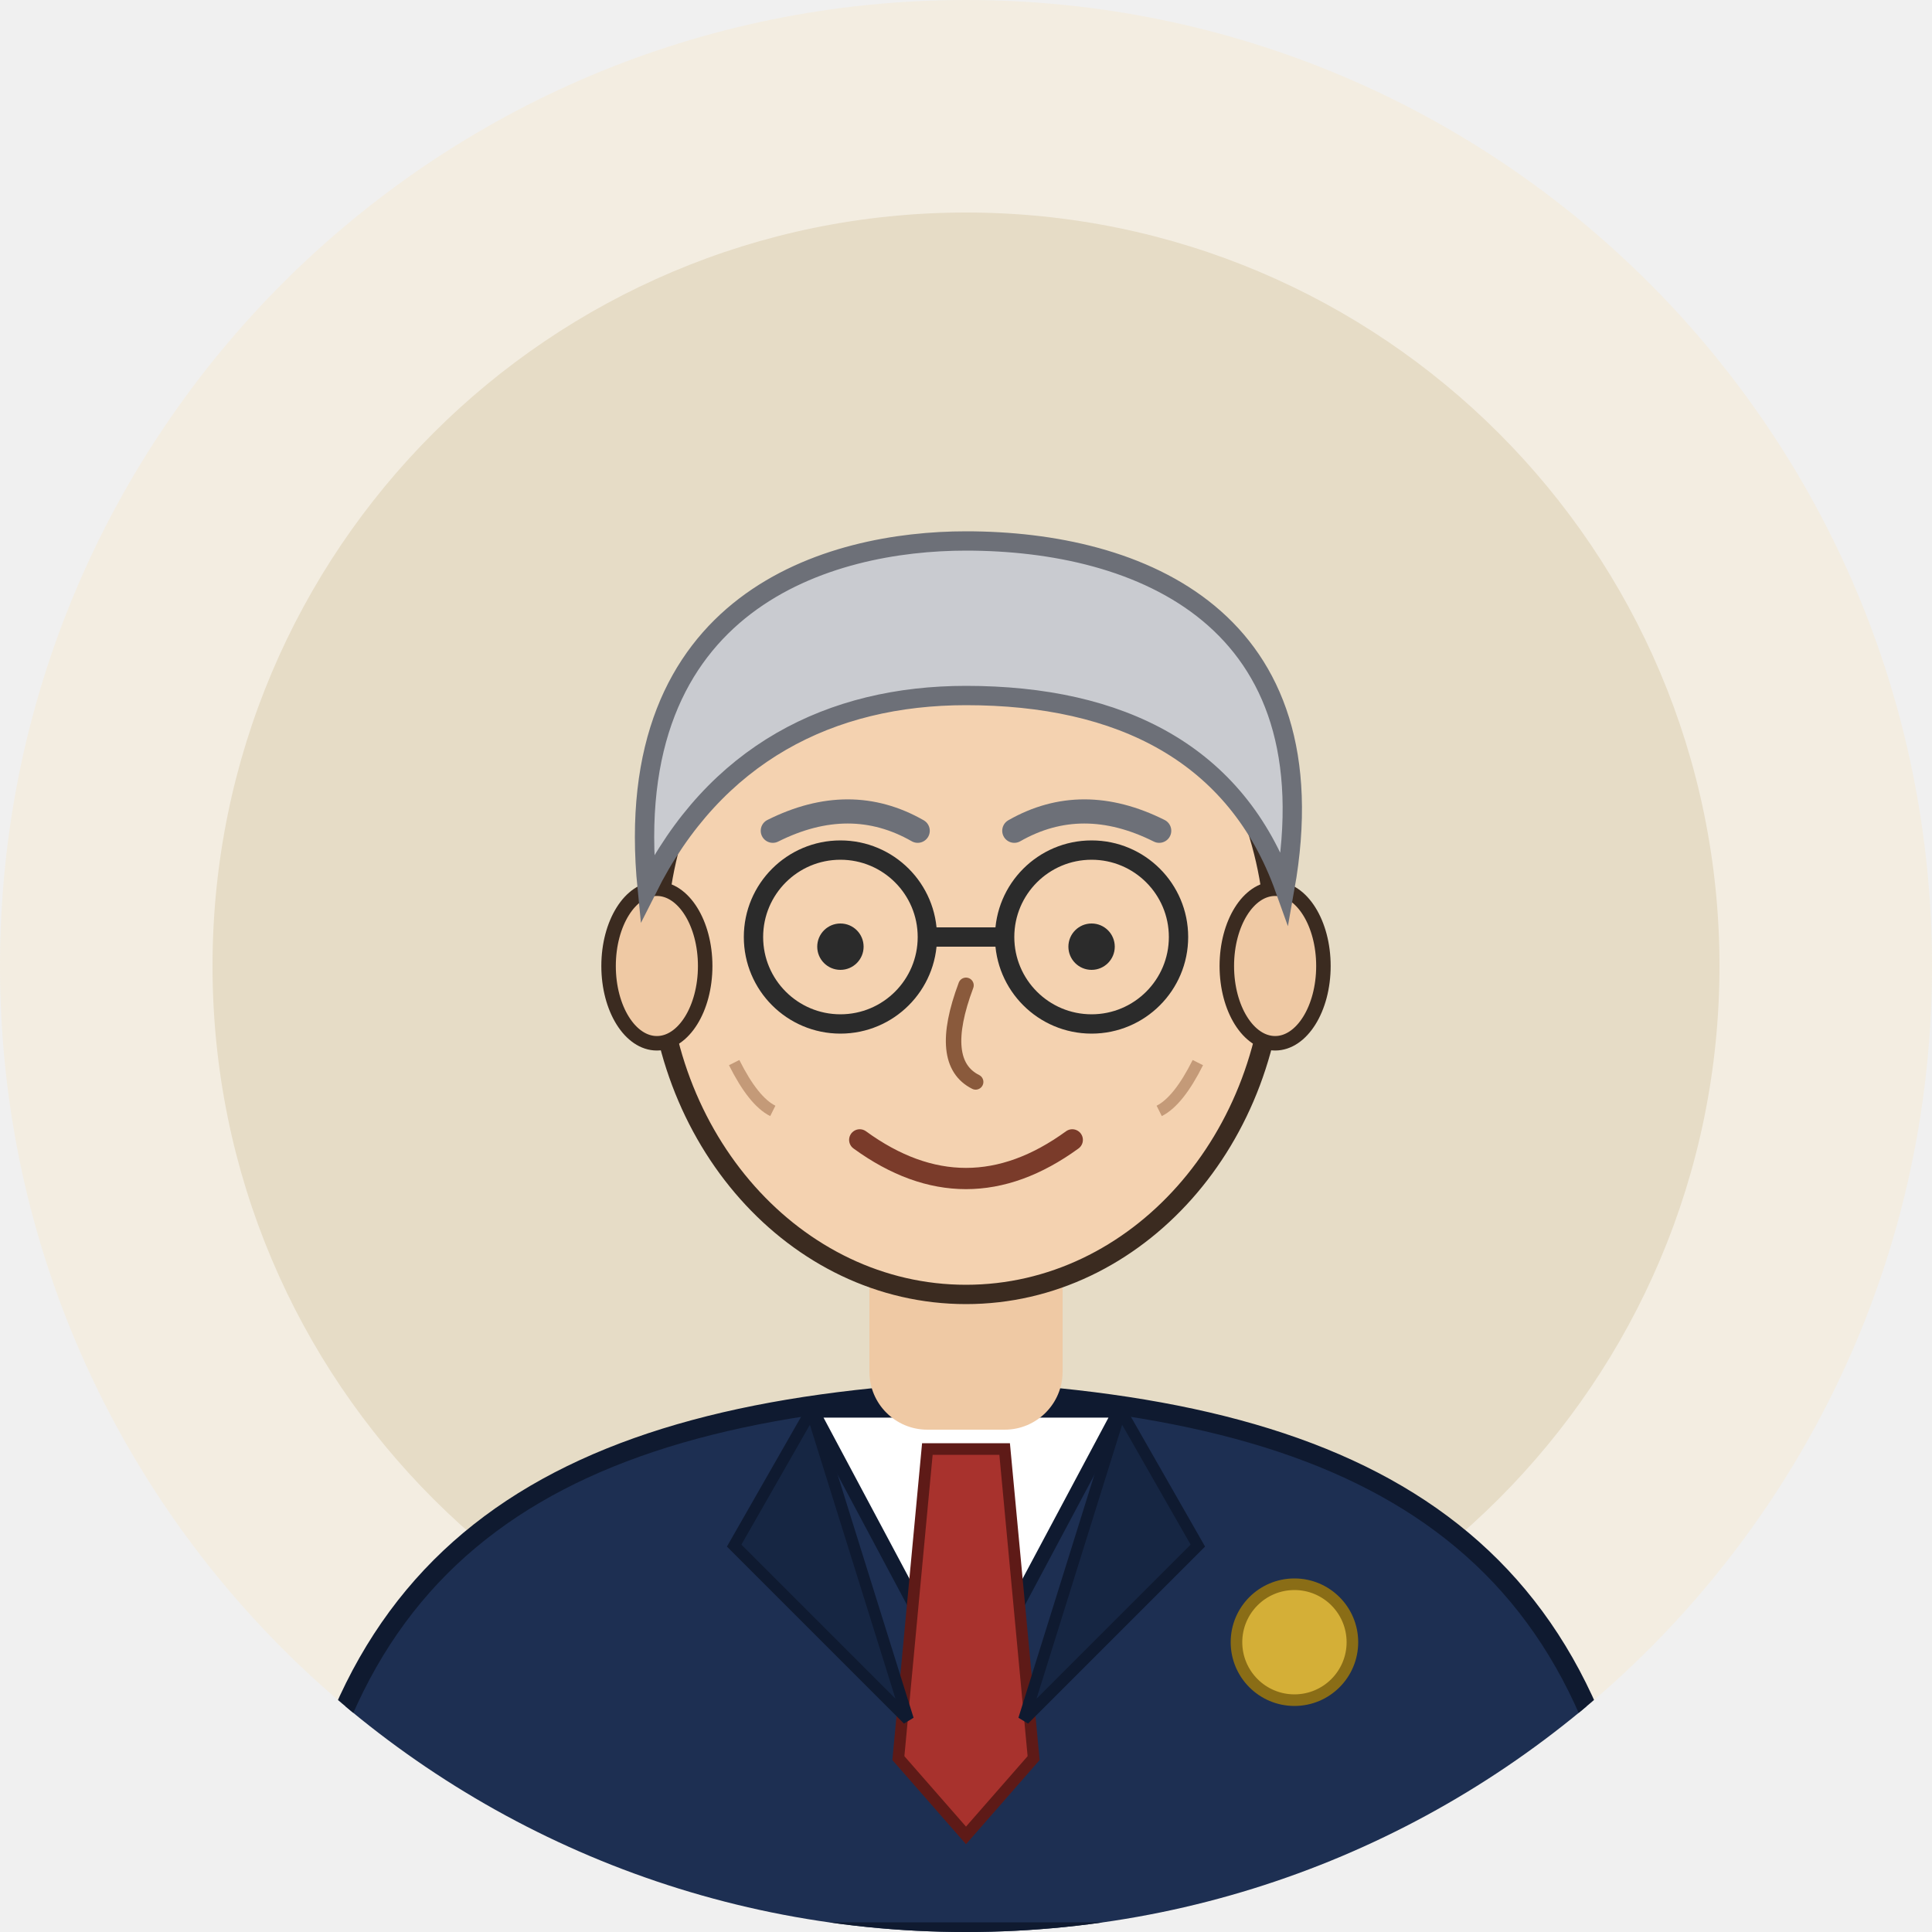
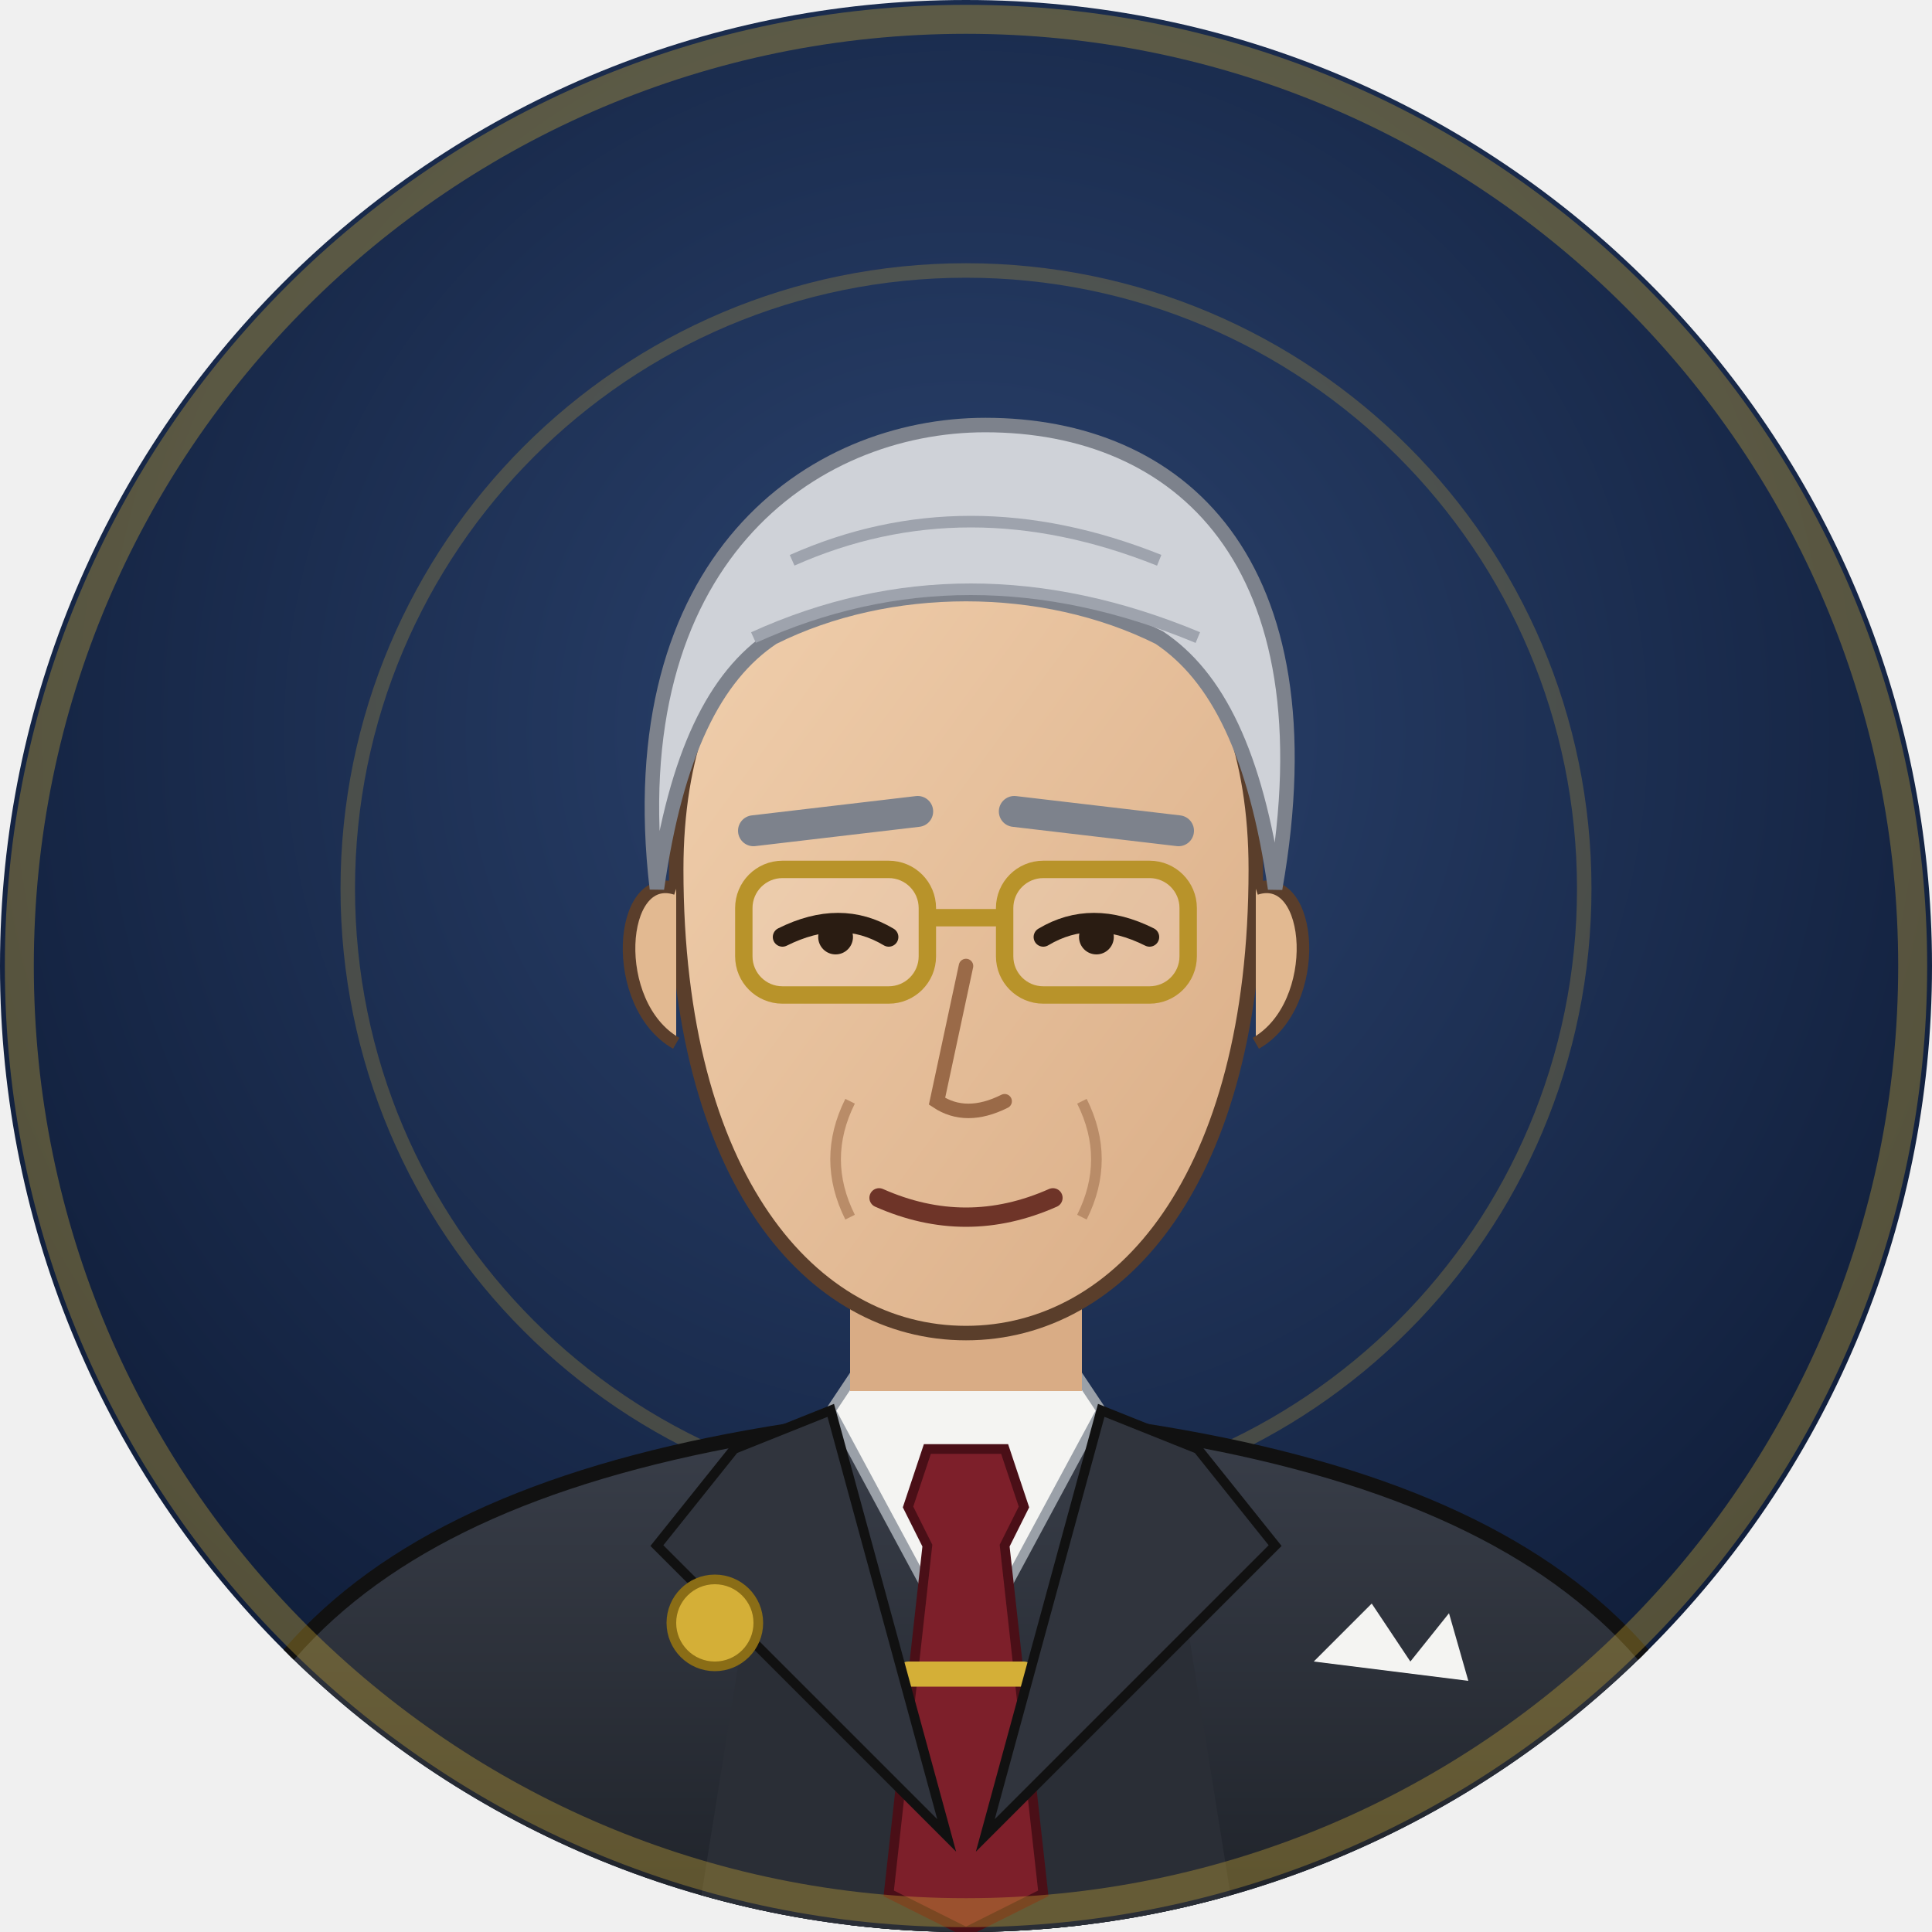
<svg xmlns="http://www.w3.org/2000/svg" viewBox="0 0 200 200" role="img" aria-label="박OO 광주광역시당구연맹 부회장 캐릭터">
  <defs>
    <clipPath id="c">
      <circle cx="100" cy="100" r="100" />
    </clipPath>
+     <radialGradient id="bg" cx="50%" cy="38%" r="70%">
+       <stop offset="0" stop-color="#2c4470" />
+       <stop offset="1" stop-color="#0b1730" />
+     </radialGradient>
+     <linearGradient id="suit" x1="0" y1="0" x2="0" y2="1">
+       <stop offset="0" stop-color="#3a3f4a" />
+       <stop offset="1" stop-color="#1e2229" />
+     </linearGradient>
+     <linearGradient id="skin" x1="0" y1="0" x2="1" y2="1">
+       <stop offset="0" stop-color="#f1d0ae" />
+       <stop offset="1" stop-color="#d9ac85" />
+     </linearGradient>
  </defs>
  <g clip-path="url(#c)">
-     <rect width="200" height="200" fill="#f3ede1" />
-     <circle cx="100" cy="100" r="78" fill="#e6dcc6" />
-     <path d="M30 200 C34 160 58 146 100 144 C142 146 166 160 170 200 Z" fill="#1d2f52" stroke="#0f1a30" stroke-width="2" />
-     <path d="M84 146 L100 176 L116 146 Z" fill="#ffffff" stroke="#0f1a30" stroke-width="1.5" />
-     <path d="M96 150 L104 150 L107 182 L100 190 L93 182 Z" fill="#a8322d" stroke="#5e1a17" stroke-width="1.2" />
-     <path d="M84 146 L94 178 L76 160 Z M116 146 L106 178 L124 160 Z" fill="#162643" stroke="#0f1a30" stroke-width="1.2" />
-     <circle cx="134" cy="170" r="6" fill="#d4af37" stroke="#8a6d16" stroke-width="1.2" />
-     <rect x="90" y="124" width="20" height="24" rx="6" fill="#efc9a4" />
-     <ellipse cx="100" cy="98" rx="32" ry="36" fill="#f4d2b0" stroke="#3b2b20" stroke-width="2" />
-     <ellipse cx="68" cy="100" rx="5" ry="8" fill="#efc9a4" stroke="#3b2b20" stroke-width="1.5" />
-     <ellipse cx="132" cy="100" rx="5" ry="8" fill="#efc9a4" stroke="#3b2b20" stroke-width="1.5" />
-     <path d="M67 92 C64 62 86 56 100 56 C118 56 138 64 133 92 C128 78 116 72 100 72 C86 72 74 78 67 92 Z" fill="#c9cbd0" stroke="#6d7078" stroke-width="2" />
-     <path d="M80 86 Q88 82 95 86 M105 86 Q112 82 120 86" stroke="#6d7078" stroke-width="2.5" fill="none" stroke-linecap="round" />
-     <circle cx="87" cy="97" r="9" fill="none" stroke="#2b2b2b" stroke-width="2" />
-     <circle cx="113" cy="97" r="9" fill="none" stroke="#2b2b2b" stroke-width="2" />
-     <path d="M96 97 L104 97" stroke="#2b2b2b" stroke-width="2" />
-     <circle cx="87" cy="98" r="2.4" fill="#2b2b2b" />
-     <circle cx="113" cy="98" r="2.4" fill="#2b2b2b" />
-     <path d="M100 102 Q97 110 101 112" stroke="#8a5a3c" stroke-width="1.6" fill="none" stroke-linecap="round" />
-     <path d="M89 118 Q100 126 111 118" stroke="#7a3b2a" stroke-width="2.2" fill="none" stroke-linecap="round" />
-     <path d="M76 110 Q78 114 80 115 M124 110 Q122 114 120 115" stroke="#c49a78" stroke-width="1.2" fill="none" />
+     <rect width="200" height="200" fill="url(#bg)" />
+     <circle cx="100" cy="92" r="64" fill="none" stroke="#d4af37" stroke-opacity="0.25" stroke-width="1.5" />
+     <path d="M18 200 C22 166 48 150 100 146 C152 150 178 166 182 200 Z" fill="url(#suit)" stroke="#111" stroke-width="1.5" />
+     <path d="M80 150 L100 196 L120 150 L128 200 L72 200 Z" fill="#2a2e36" />
+     <path d="M86 146 L100 172 L114 146 L110 140 L90 140 Z" fill="#f4f4f2" stroke="#9aa0a8" stroke-width="1" />
+     <path d="M96 150 L104 150 L106 156 L104 160 L108 196 L100 200 L92 196 L96 160 L94 156 Z" fill="#7d1f2a" stroke="#4a0f17" stroke-width="1" />
+     <rect x="93" y="172" width="14" height="2.6" rx="1" fill="#d4af37" />
+     <path d="M86 146 L98 190 L68 160 L76 150 Z" fill="#30343d" stroke="#111" stroke-width="1" />
+     <path d="M114 146 L102 190 L132 160 L124 150 Z" fill="#30343d" stroke="#111" stroke-width="1" />
+     <path d="M136 172 L142 166 L146 172 L150 167 L152 174 Z" fill="#f4f4f2" />
+     <circle cx="74" cy="168" r="4.5" fill="#d4af37" stroke="#8a6d16" stroke-width="1" />
+     <path d="M88 122 L88 144 L112 144 L112 122 Z" fill="#d9ac85" />
+     <path d="M70 90 C70 122 84 138 100 138 C116 138 130 122 130 90 C130 66 116 56 100 56 C84 56 70 66 70 90 Z" fill="url(#skin)" stroke="#5a3e2b" stroke-width="1.5" />
+     <path d="M70 92 C64 90 63 104 70 108" fill="#e2b991" stroke="#5a3e2b" stroke-width="1.3" />
+     <path d="M130 92 C136 90 137 104 130 108" fill="#e2b991" stroke="#5a3e2b" stroke-width="1.3" />
+     <path d="M68 92 C64 58 84 44 102 44 C122 44 138 58 132 92 C130 78 126 70 120 66 C108 60 92 60 80 66 C74 70 70 78 68 92 Z" fill="#cfd2d8" stroke="#7d828c" stroke-width="1.5" />
+     <path d="M82 58 Q100 50 120 58 M78 66 Q100 56 124 66" stroke="#9ea3ad" stroke-width="1.2" fill="none" />
+     <path d="M78 86 L95 84" stroke="#7d828c" stroke-width="3.2" stroke-linecap="round" />
+     <path d="M105 84 L122 86" stroke="#7d828c" stroke-width="3.2" stroke-linecap="round" />
+     <rect x="77" y="90" width="19" height="13" rx="4" fill="#ffffff" fill-opacity="0.12" stroke="#b8932a" stroke-width="1.8" />
+     <rect x="104" y="90" width="19" height="13" rx="4" fill="#ffffff" fill-opacity="0.12" stroke="#b8932a" stroke-width="1.8" />
+     <path d="M96 95 L104 95" stroke="#b8932a" stroke-width="1.8" />
+     <path d="M81 97 Q87 94 92 97" stroke="#2a1c12" stroke-width="2" fill="none" stroke-linecap="round" />
+     <path d="M108 97 Q113 94 119 97" stroke="#2a1c12" stroke-width="2" fill="none" stroke-linecap="round" />
+     <circle cx="86.5" cy="97" r="1.8" fill="#2a1c12" />
+     <circle cx="113.5" cy="97" r="1.8" fill="#2a1c12" />
+     <path d="M100 100 L97 114 Q100 116 104 114" stroke="#9a6a48" stroke-width="1.5" fill="none" stroke-linecap="round" />
+     <path d="M88 114 Q85 120 88 126 M112 114 Q115 120 112 126" stroke="#b98c68" stroke-width="1.1" fill="none" />
+     <path d="M91 124 Q100 128 109 124" stroke="#6e3428" stroke-width="2" fill="none" stroke-linecap="round" />
+     <circle cx="100" cy="100" r="98" fill="none" stroke="#d4af37" stroke-opacity="0.35" stroke-width="3" />
  </g>
</svg>
